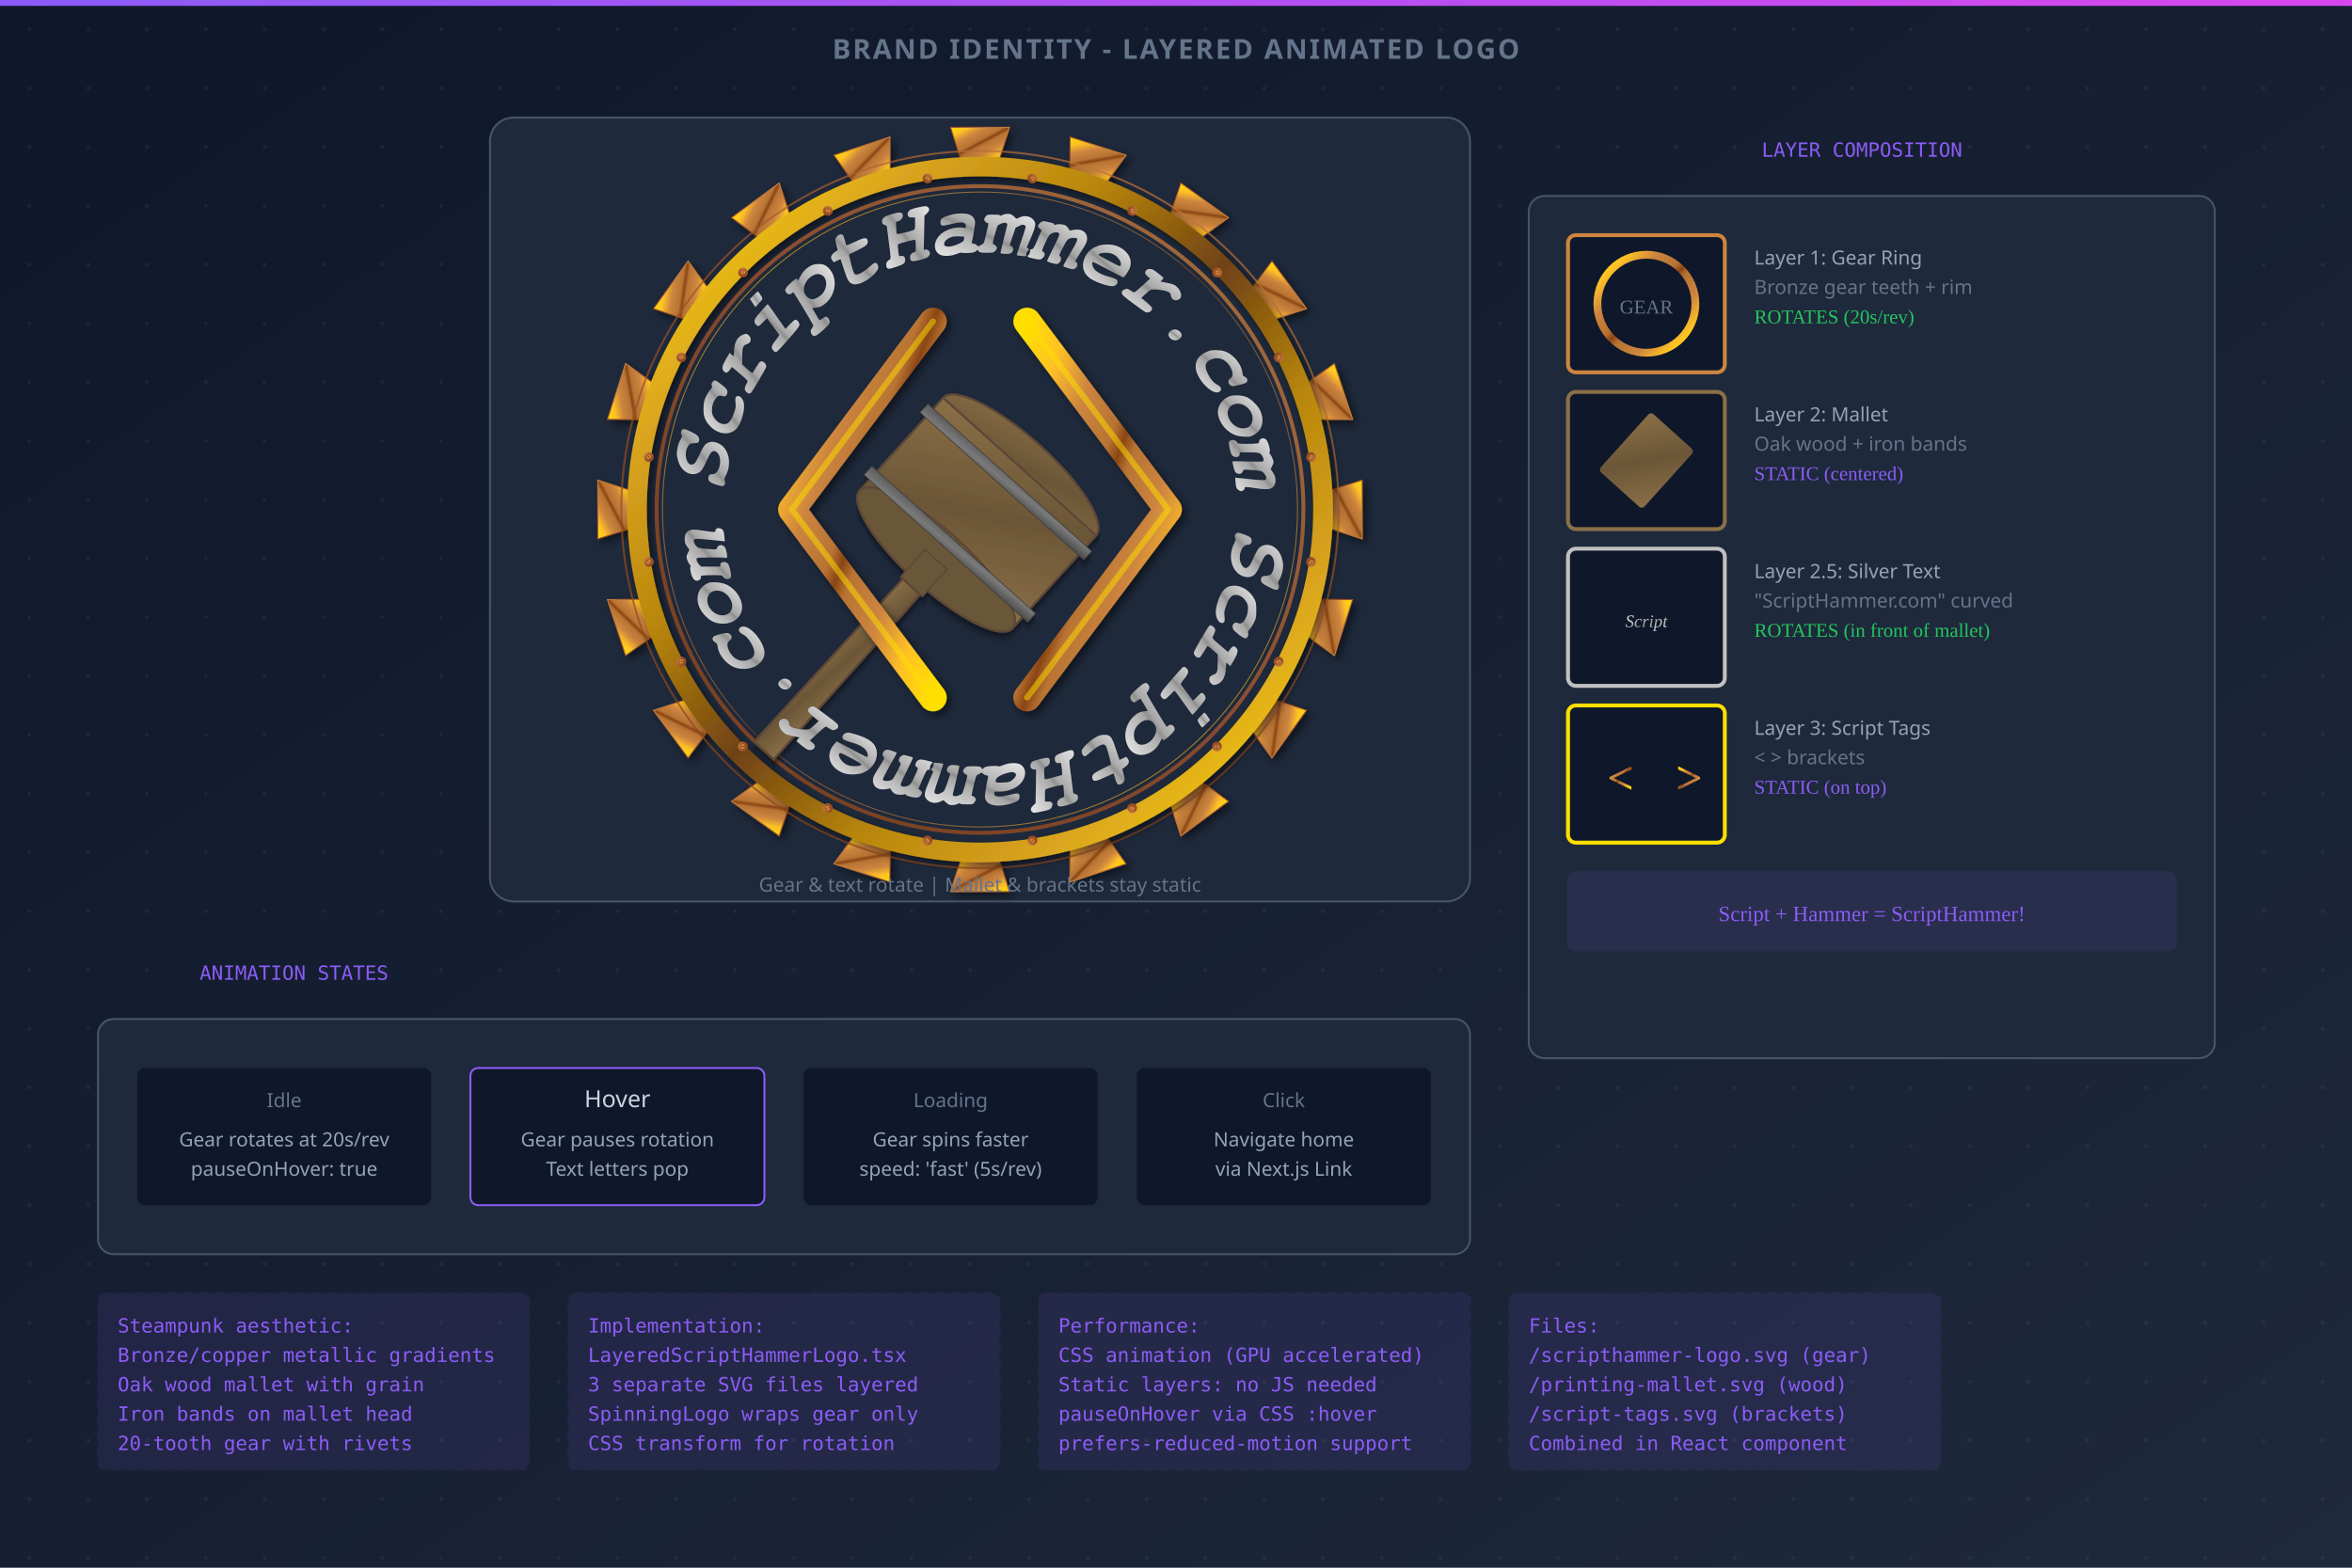
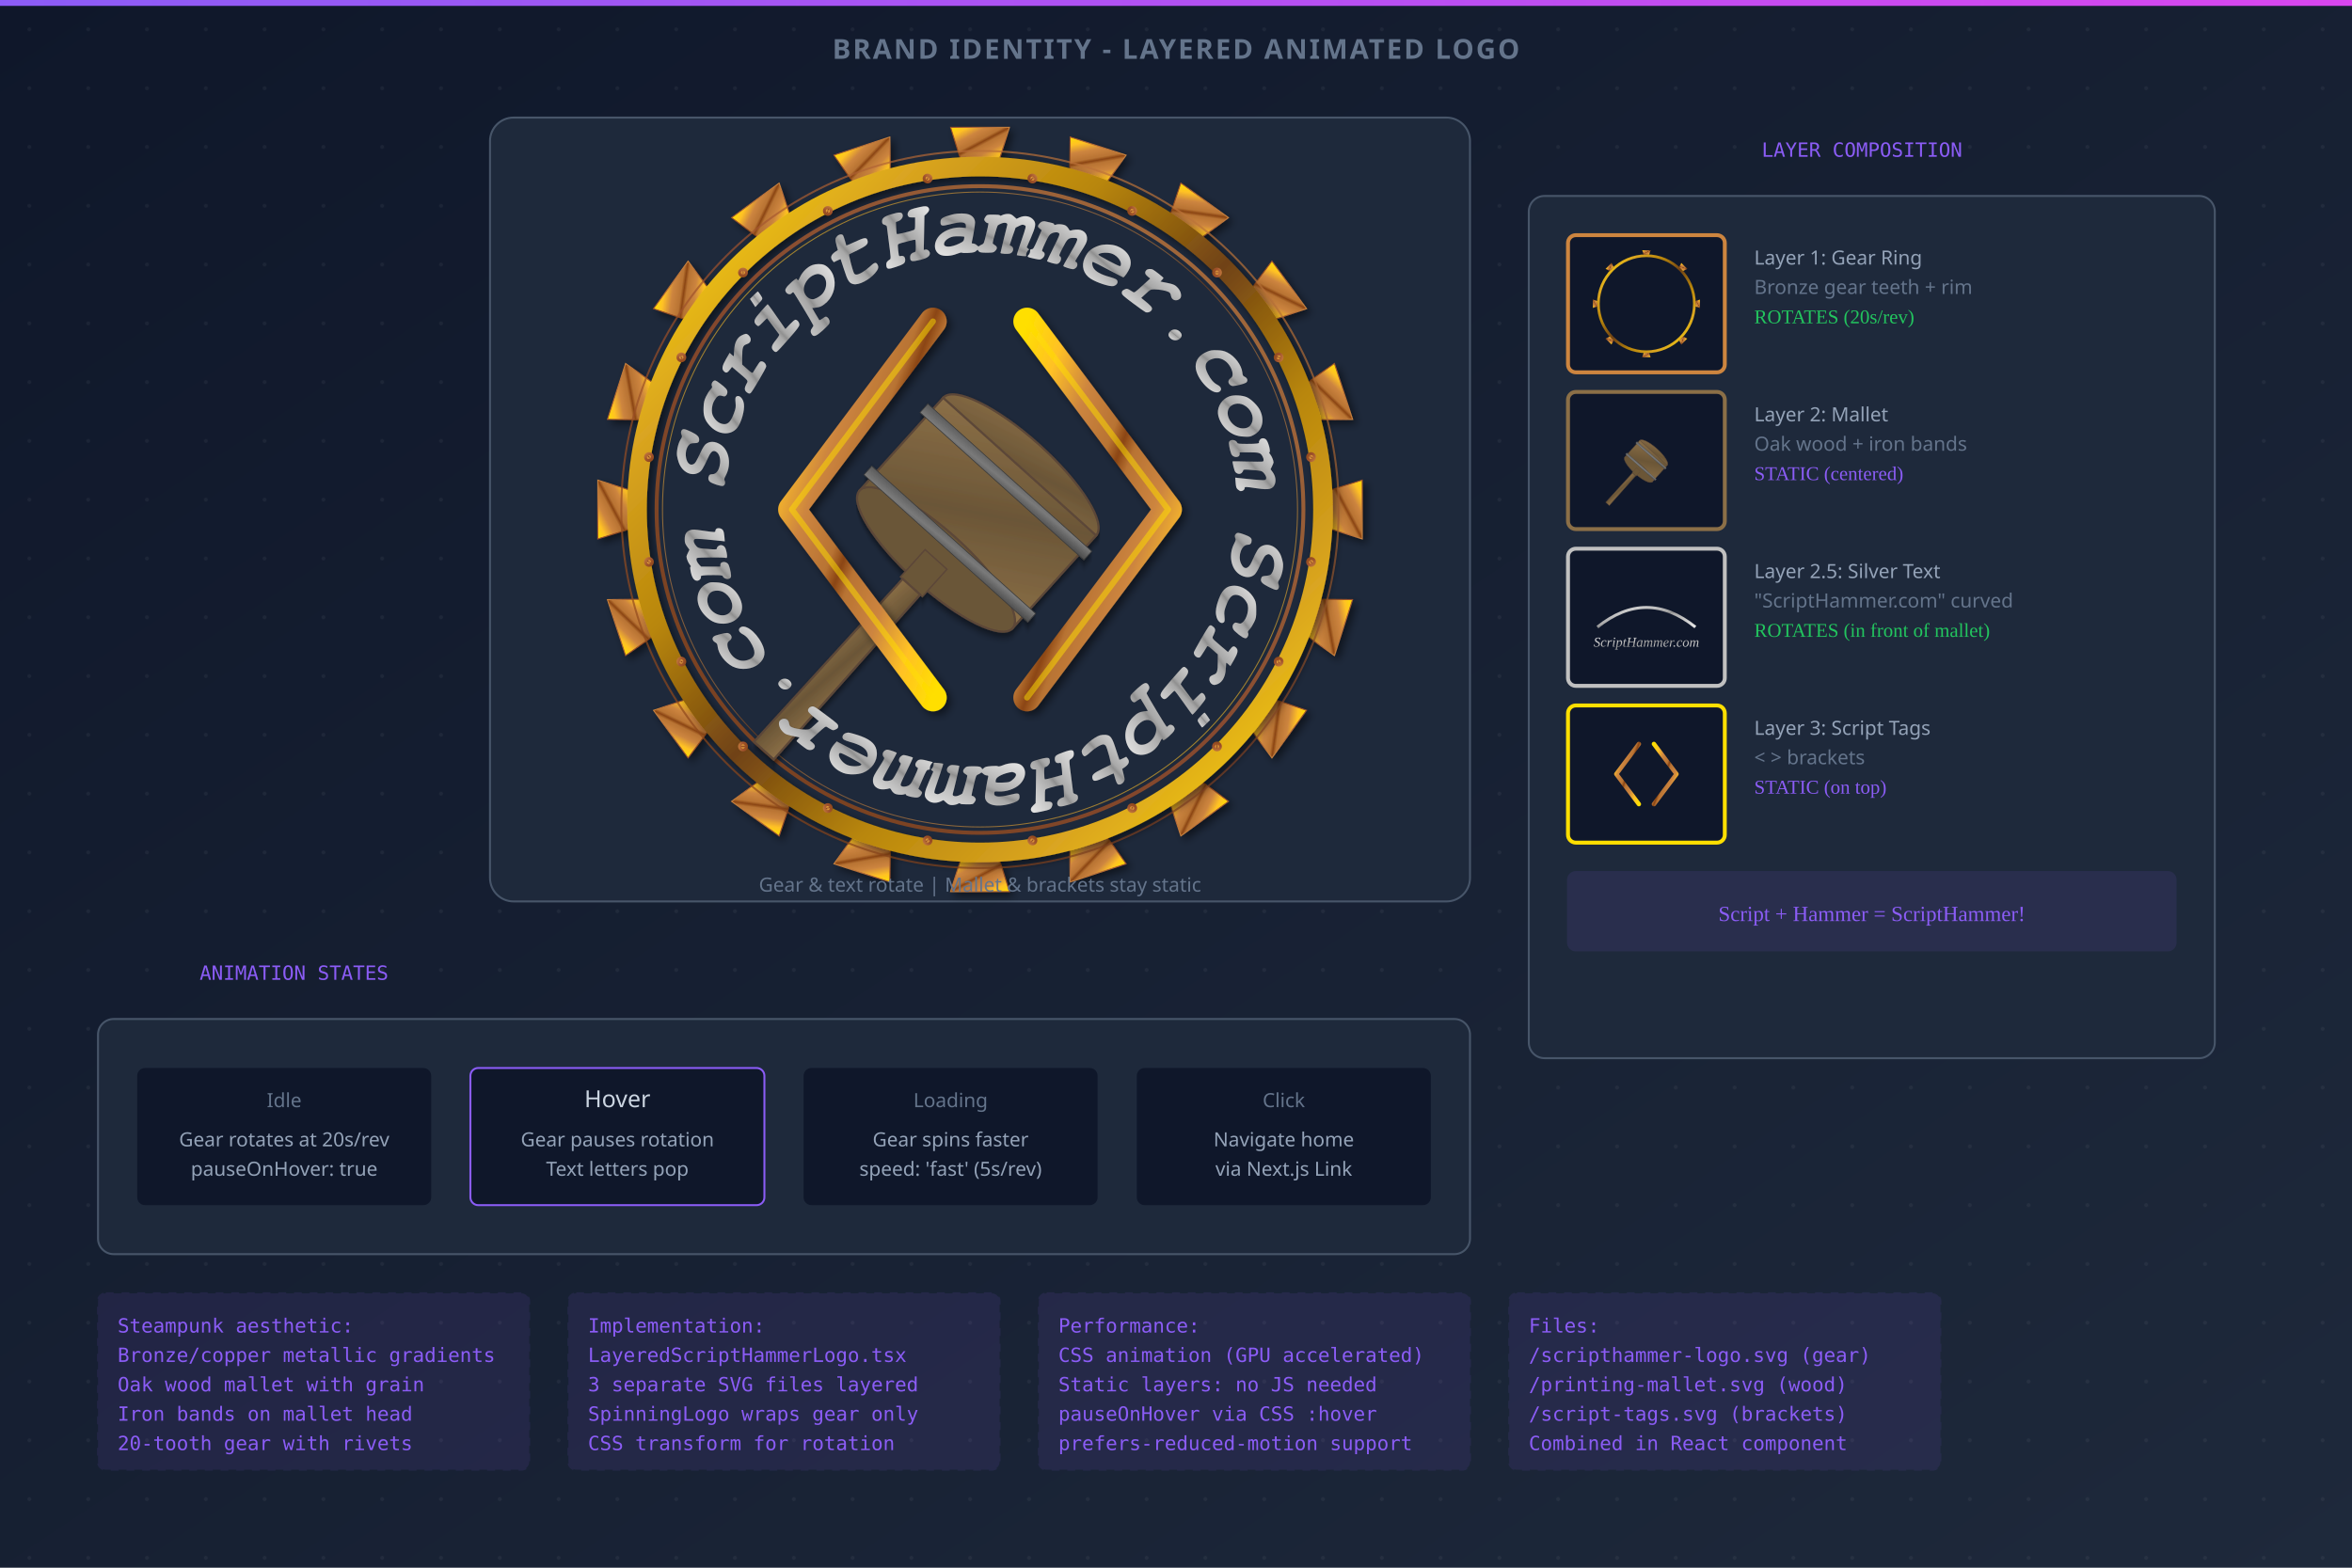
<svg xmlns="http://www.w3.org/2000/svg" viewBox="0 0 1200 800" width="1200" height="800">
  <defs>
    <linearGradient id="bgGrad" x1="0%" y1="0%" x2="100%" y2="100%">
      <stop offset="0%" style="stop-color:#0f172a" />
      <stop offset="100%" style="stop-color:#1e293b" />
    </linearGradient>
    <linearGradient id="accentGrad" x1="0%" y1="0%" x2="100%" y2="0%">
      <stop offset="0%" style="stop-color:#8b5cf6" />
      <stop offset="100%" style="stop-color:#d946ef" />
    </linearGradient>
    <linearGradient id="metalGradient" x1="0%" y1="0%" x2="100%" y2="100%">
      <stop offset="0%" style="stop-color:#FFDF00" />
      <stop offset="15%" style="stop-color:#FFC125" />
      <stop offset="30%" style="stop-color:#CD853F" />
      <stop offset="45%" style="stop-color:#B87333" />
      <stop offset="50%" style="stop-color:#8B4513" />
      <stop offset="55%" style="stop-color:#B87333" />
      <stop offset="70%" style="stop-color:#CD853F" />
      <stop offset="85%" style="stop-color:#FFC125" />
      <stop offset="100%" style="stop-color:#FFDF00" />
    </linearGradient>
    <linearGradient id="darkMetalGradient" x1="0%" y1="100%" x2="100%" y2="0%">
      <stop offset="0%" style="stop-color:#8B4513" />
      <stop offset="50%" style="stop-color:#A0522D" />
      <stop offset="100%" style="stop-color:#CD853F" />
    </linearGradient>
    <linearGradient id="ringGradient" x1="0%" y1="0%" x2="100%" y2="100%">
      <stop offset="0%" style="stop-color:#FFDF00" />
      <stop offset="20%" style="stop-color:#DAA520" />
      <stop offset="35%" style="stop-color:#B8860B" />
      <stop offset="50%" style="stop-color:#704214" />
      <stop offset="65%" style="stop-color:#B8860B" />
      <stop offset="80%" style="stop-color:#DAA520" />
      <stop offset="100%" style="stop-color:#FFDF00" />
    </linearGradient>
    <linearGradient id="oakGradient" x1="0%" y1="0%" x2="100%" y2="100%">
      <stop offset="0%" style="stop-color:#8B6F47" />
      <stop offset="50%" style="stop-color:#6B5637" />
      <stop offset="100%" style="stop-color:#8B6F47" />
    </linearGradient>
    <linearGradient id="ironGradient" x1="0%" y1="0%" x2="100%" y2="100%">
      <stop offset="0%" style="stop-color:#5A5A5A" />
      <stop offset="50%" style="stop-color:#7A7A7A" />
      <stop offset="100%" style="stop-color:#4A4A4A" />
    </linearGradient>
    <linearGradient id="silverGradient" x1="0%" y1="0%" x2="100%" y2="100%">
      <stop offset="0%" style="stop-color:#E8E8E8" />
      <stop offset="15%" style="stop-color:#D4D4D4" />
      <stop offset="30%" style="stop-color:#C0C0C0" />
      <stop offset="45%" style="stop-color:#A8A8A8" />
      <stop offset="50%" style="stop-color:#909090" />
      <stop offset="55%" style="stop-color:#A8A8A8" />
      <stop offset="70%" style="stop-color:#C0C0C0" />
      <stop offset="85%" style="stop-color:#D4D4D4" />
      <stop offset="100%" style="stop-color:#E8E8E8" />
    </linearGradient>
    <filter id="metalShadow">
      <feGaussianBlur in="SourceAlpha" stdDeviation="2" />
      <feOffset dx="2" dy="2" result="offsetblur" />
      <feFlood flood-color="#000000" flood-opacity="0.5" />
      <feComposite in2="offsetblur" operator="in" />
      <feMerge>
        <feMergeNode />
        <feMergeNode in="SourceGraphic" />
      </feMerge>
    </filter>
    <style>
      .heading { fill: #ffffff; font-family: system-ui, sans-serif; font-size: 14px; font-weight: bold; }
      .text-sm { fill: #94a3b8; font-family: system-ui, sans-serif; font-size: 10px; }
      .text-md { fill: #cbd5e1; font-family: system-ui, sans-serif; font-size: 12px; }
      .text-muted { fill: #64748b; font-family: system-ui, sans-serif; font-size: 10px; }
      .annotation { fill: #8b5cf6; font-family: monospace; font-size: 10px; }
    </style>
  </defs>
  <rect width="1200" height="800" fill="url(#bgGrad)" />
  <g opacity="0.05">
    <pattern id="dots" width="30" height="30" patternUnits="userSpaceOnUse">
      <circle cx="15" cy="15" r="1" fill="#fff" />
    </pattern>
    <rect width="1200" height="800" fill="url(#dots)" />
  </g>
  <rect x="0" y="0" width="1200" height="3" fill="url(#accentGrad)" />
  <text x="600" y="30" text-anchor="middle" font-family="system-ui, sans-serif" font-size="14" font-weight="600" fill="#64748b" letter-spacing="1">BRAND IDENTITY - LAYERED ANIMATED LOGO</text>
  <rect x="250" y="60" width="500" height="400" rx="12" fill="#1e293b" stroke="#475569" />
  <g transform="translate(500, 260)">
    <g>
      <animateTransform attributeName="transform" type="rotate" from="0" to="360" dur="20s" repeatCount="indefinite" />
      <g fill="url(#metalGradient)" stroke="url(#darkMetalGradient)" stroke-width="0.5" filter="url(#metalShadow)">
        <path d="M -10,-179 L -15,-195 L 15,-195 L 10,-179 Z" transform="rotate(0)" />
        <path d="M -10,-179 L -15,-195 L 15,-195 L 10,-179 Z" transform="rotate(18)" />
        <path d="M -10,-179 L -15,-195 L 15,-195 L 10,-179 Z" transform="rotate(36)" />
        <path d="M -10,-179 L -15,-195 L 15,-195 L 10,-179 Z" transform="rotate(54)" />
        <path d="M -10,-179 L -15,-195 L 15,-195 L 10,-179 Z" transform="rotate(72)" />
        <path d="M -10,-179 L -15,-195 L 15,-195 L 10,-179 Z" transform="rotate(90)" />
        <path d="M -10,-179 L -15,-195 L 15,-195 L 10,-179 Z" transform="rotate(108)" />
        <path d="M -10,-179 L -15,-195 L 15,-195 L 10,-179 Z" transform="rotate(126)" />
        <path d="M -10,-179 L -15,-195 L 15,-195 L 10,-179 Z" transform="rotate(144)" />
        <path d="M -10,-179 L -15,-195 L 15,-195 L 10,-179 Z" transform="rotate(162)" />
        <path d="M -10,-179 L -15,-195 L 15,-195 L 10,-179 Z" transform="rotate(180)" />
        <path d="M -10,-179 L -15,-195 L 15,-195 L 10,-179 Z" transform="rotate(198)" />
        <path d="M -10,-179 L -15,-195 L 15,-195 L 10,-179 Z" transform="rotate(216)" />
        <path d="M -10,-179 L -15,-195 L 15,-195 L 10,-179 Z" transform="rotate(234)" />
        <path d="M -10,-179 L -15,-195 L 15,-195 L 10,-179 Z" transform="rotate(252)" />
        <path d="M -10,-179 L -15,-195 L 15,-195 L 10,-179 Z" transform="rotate(270)" />
        <path d="M -10,-179 L -15,-195 L 15,-195 L 10,-179 Z" transform="rotate(288)" />
        <path d="M -10,-179 L -15,-195 L 15,-195 L 10,-179 Z" transform="rotate(306)" />
        <path d="M -10,-179 L -15,-195 L 15,-195 L 10,-179 Z" transform="rotate(324)" />
        <path d="M -10,-179 L -15,-195 L 15,-195 L 10,-179 Z" transform="rotate(342)" />
      </g>
      <circle cx="0" cy="0" r="183" fill="none" stroke="url(#darkMetalGradient)" stroke-width="1" opacity="0.7" />
      <circle cx="0" cy="0" r="175" fill="none" stroke="url(#ringGradient)" stroke-width="10" filter="url(#metalShadow)" />
      <circle cx="0" cy="0" r="165" fill="none" stroke="url(#darkMetalGradient)" stroke-width="2" opacity="0.8" />
      <circle cx="0" cy="0" r="162" fill="none" stroke="url(#metalGradient)" stroke-width="0.5" opacity="0.6" />
      <g>
        <g transform="rotate(9)">
          <circle cx="0" cy="-171" r="2.5" fill="url(#darkMetalGradient)" />
          <circle cx="0" cy="-171" r="1" fill="url(#metalGradient)" />
        </g>
        <g transform="rotate(27)">
          <circle cx="0" cy="-171" r="2.5" fill="url(#darkMetalGradient)" />
          <circle cx="0" cy="-171" r="1" fill="url(#metalGradient)" />
        </g>
        <g transform="rotate(45)">
          <circle cx="0" cy="-171" r="2.5" fill="url(#darkMetalGradient)" />
          <circle cx="0" cy="-171" r="1" fill="url(#metalGradient)" />
        </g>
        <g transform="rotate(63)">
          <circle cx="0" cy="-171" r="2.5" fill="url(#darkMetalGradient)" />
          <circle cx="0" cy="-171" r="1" fill="url(#metalGradient)" />
        </g>
        <g transform="rotate(81)">
          <circle cx="0" cy="-171" r="2.5" fill="url(#darkMetalGradient)" />
          <circle cx="0" cy="-171" r="1" fill="url(#metalGradient)" />
        </g>
        <g transform="rotate(99)">
          <circle cx="0" cy="-171" r="2.5" fill="url(#darkMetalGradient)" />
          <circle cx="0" cy="-171" r="1" fill="url(#metalGradient)" />
        </g>
        <g transform="rotate(117)">
          <circle cx="0" cy="-171" r="2.5" fill="url(#darkMetalGradient)" />
          <circle cx="0" cy="-171" r="1" fill="url(#metalGradient)" />
        </g>
        <g transform="rotate(135)">
          <circle cx="0" cy="-171" r="2.5" fill="url(#darkMetalGradient)" />
          <circle cx="0" cy="-171" r="1" fill="url(#metalGradient)" />
        </g>
        <g transform="rotate(153)">
          <circle cx="0" cy="-171" r="2.5" fill="url(#darkMetalGradient)" />
          <circle cx="0" cy="-171" r="1" fill="url(#metalGradient)" />
        </g>
        <g transform="rotate(171)">
          <circle cx="0" cy="-171" r="2.5" fill="url(#darkMetalGradient)" />
          <circle cx="0" cy="-171" r="1" fill="url(#metalGradient)" />
        </g>
        <g transform="rotate(189)">
          <circle cx="0" cy="-171" r="2.5" fill="url(#darkMetalGradient)" />
          <circle cx="0" cy="-171" r="1" fill="url(#metalGradient)" />
        </g>
        <g transform="rotate(207)">
          <circle cx="0" cy="-171" r="2.5" fill="url(#darkMetalGradient)" />
          <circle cx="0" cy="-171" r="1" fill="url(#metalGradient)" />
        </g>
        <g transform="rotate(225)">
          <circle cx="0" cy="-171" r="2.5" fill="url(#darkMetalGradient)" />
          <circle cx="0" cy="-171" r="1" fill="url(#metalGradient)" />
        </g>
        <g transform="rotate(243)">
          <circle cx="0" cy="-171" r="2.5" fill="url(#darkMetalGradient)" />
          <circle cx="0" cy="-171" r="1" fill="url(#metalGradient)" />
        </g>
        <g transform="rotate(261)">
          <circle cx="0" cy="-171" r="2.5" fill="url(#darkMetalGradient)" />
          <circle cx="0" cy="-171" r="1" fill="url(#metalGradient)" />
        </g>
        <g transform="rotate(279)">
          <circle cx="0" cy="-171" r="2.5" fill="url(#darkMetalGradient)" />
          <circle cx="0" cy="-171" r="1" fill="url(#metalGradient)" />
        </g>
        <g transform="rotate(297)">
          <circle cx="0" cy="-171" r="2.5" fill="url(#darkMetalGradient)" />
          <circle cx="0" cy="-171" r="1" fill="url(#metalGradient)" />
        </g>
        <g transform="rotate(315)">
          <circle cx="0" cy="-171" r="2.5" fill="url(#darkMetalGradient)" />
          <circle cx="0" cy="-171" r="1" fill="url(#metalGradient)" />
        </g>
        <g transform="rotate(333)">
          <circle cx="0" cy="-171" r="2.5" fill="url(#darkMetalGradient)" />
          <circle cx="0" cy="-171" r="1" fill="url(#metalGradient)" />
        </g>
        <g transform="rotate(351)">
          <circle cx="0" cy="-171" r="2.5" fill="url(#darkMetalGradient)" />
          <circle cx="0" cy="-171" r="1" fill="url(#metalGradient)" />
        </g>
      </g>
    </g>
    <g transform="translate(-40, 45) rotate(42) scale(0.75)" filter="url(#metalShadow)">
      <ellipse cx="0" cy="-120" rx="70" ry="20" fill="url(#oakGradient)" stroke="#5B4637" stroke-width="1.5" />
      <rect x="-70" y="-120" width="140" height="85" fill="url(#oakGradient)" stroke="#5B4637" stroke-width="1.5" />
      <ellipse cx="0" cy="-35" rx="70" ry="20" fill="#6B5637" stroke="#5B4637" stroke-width="1.5" />
      <rect x="-75" y="-110" width="150" height="8" fill="url(#ironGradient)" stroke="#3A3A3A" stroke-width="0.5" />
      <rect x="-75" y="-53" width="150" height="8" fill="url(#ironGradient)" stroke="#3A3A3A" stroke-width="0.5" />
      <rect x="-10" y="-35" width="20" height="25" fill="#6B5637" stroke="#5B4637" stroke-width="1" />
      <path d="M-8,-10 L-9,140 L9,140 L8,-10 Z" fill="url(#oakGradient)" stroke="#5B4637" stroke-width="1.5" />
    </g>
    <g>
      <animateTransform attributeName="transform" type="rotate" from="0" to="360" dur="20s" repeatCount="indefinite" />
      <g transform="scale(0.36) translate(-600, -600)">
        <g transform="translate(0,1200) scale(0.1,-0.1)" fill="url(#silverGradient)" stroke="none" filter="url(#metalShadow)">
          <path d="M5150 10288 c-124 -27 -149 -38 -166 -70 -12 -24 -14 -36 -5 -54 9 -20 18 -24 56 -24 l45 0 0 -85 c0 -79 -2 -86 -22 -94 -51 -21 -229 -63 -236 -56 -4 3 -9 43 -10 88 l-4 82 36 13 c46 17 73 64 57 98 -14 32 -51 31 -160 -2 -100 -29 -134 -58 -129 -108 2 -25 9 -33 36 -41 18 -5 32 -16 32 -25 0 -8 14 -114 30 -235 27 -201 28 -221 13 -230 -41 -25 -54 -46 -51 -82 5 -59 24 -63 138 -24 110 37 130 53 130 99 0 41 -23 63 -60 56 -27 -6 -29 -4 -34 37 -4 24 -7 64 -9 88 -2 50 -18 41 148 85 49 14 93 22 97 20 4 -3 8 -43 8 -89 0 -79 -1 -83 -24 -89 -35 -9 -56 -33 -56 -66 0 -68 17 -72 151 -40 88 22 129 51 129 91 0 30 -36 60 -64 53 l-23 -5 5 242 4 243 34 31 c37 35 43 65 18 89 -17 18 -46 19 -114 4z" />
          <path d="M5605 10181 c-137 -37 -165 -55 -165 -106 0 -57 17 -62 135 -32 162 41 225 35 225 -23 l0 -30 -52 6 c-107 12 -240 -31 -312 -101 -98 -97 -100 -230 -4 -282 51 -27 157 -23 237 10 40 16 69 23 76 17 5 -4 48 -6 95 -3 70 5 88 10 107 29 13 13 23 19 23 14 0 -5 7 -16 16 -24 12 -12 37 -16 110 -16 87 0 97 2 119 25 34 33 32 62 -5 83 -16 9 -30 22 -30 27 0 23 61 239 71 251 6 7 30 20 54 29 49 19 90 7 81 -23 -8 -26 -96 -388 -96 -395 0 -13 111 -19 140 -7 47 20 55 86 12 105 -12 5 -22 12 -21 15 0 3 19 59 42 125 l42 120 48 24 c41 20 52 22 74 12 31 -14 33 -4 -47 -239 -35 -100 -61 -185 -58 -187 2 -2 34 -7 71 -11 59 -6 67 -5 62 9 -8 19 21 77 38 77 6 0 2 8 -9 18 l-22 17 60 138 c66 153 74 201 42 244 -45 61 -125 78 -203 43 l-43 -20 -39 35 c-33 29 -47 35 -85 35 -25 0 -59 -7 -77 -16 -21 -12 -32 -13 -35 -5 -2 7 -35 11 -92 11 -84 0 -90 -1 -109 -26 -12 -15 -21 -34 -21 -44 0 -19 30 -50 48 -50 16 0 17 3 -20 -153 -31 -134 -33 -139 -64 -152 -17 -7 -34 -18 -38 -23 -4 -7 -16 -1 -31 14 -13 13 -36 24 -50 24 -21 0 -25 4 -20 23 19 84 45 239 45 273 0 47 -25 86 -72 110 -48 25 -170 27 -253 5z m173 -316 c1 -1 -1 -16 -4 -33 -5 -27 -16 -37 -68 -62 -114 -56 -216 -59 -216 -7 0 43 62 93 131 106 36 6 147 4 157 -4z" />
          <path d="M6870 10077 c-13 -7 -31 -25 -40 -40 -14 -27 -14 -29 14 -53 l29 -25 -58 -135 c-51 -117 -61 -134 -82 -134 -19 0 -23 -5 -23 -30 0 -17 -9 -39 -21 -51 -27 -27 -20 -32 83 -54 72 -15 81 -16 103 -1 48 32 56 83 16 102 -18 8 -16 17 34 124 44 95 59 118 87 132 41 22 91 23 109 2 11 -13 0 -42 -79 -200 -51 -101 -92 -188 -92 -193 0 -9 105 -41 136 -41 49 0 85 87 47 109 -16 9 -12 21 42 125 64 125 77 136 157 136 73 0 68 -14 -83 -271 -38 -64 -69 -121 -69 -126 0 -14 127 -53 147 -46 33 11 53 36 53 65 0 16 -6 31 -15 34 -8 4 -15 10 -15 15 0 5 37 65 82 135 66 102 82 134 85 172 8 90 -61 149 -161 139 -28 -2 -59 -8 -68 -12 -12 -5 -21 1 -32 23 -8 16 -27 37 -43 47 -29 19 -103 25 -140 12 -17 -6 -23 -5 -23 6 0 13 -17 18 -135 43 -11 2 -31 -2 -45 -9z" />
          <path d="M3975 9874 c-30 -32 -30 -45 -8 -131 l18 -66 -25 -16 c-71 -46 -87 -88 -51 -132 l19 -24 47 23 c26 13 49 22 50 20 2 -2 24 -69 49 -149 50 -158 73 -193 134 -205 75 -15 218 57 302 153 48 55 58 87 39 122 -23 42 -44 37 -113 -28 -68 -63 -149 -111 -189 -111 -15 0 -28 8 -34 23 -22 47 -76 261 -67 264 5 2 61 30 124 61 123 61 149 86 136 135 -12 48 -43 45 -177 -18 -67 -31 -122 -55 -124 -53 -1 2 -10 32 -19 68 -10 36 -23 71 -28 78 -17 20 -57 14 -83 -14z" />
          <path d="M7688 9741 c-107 -35 -161 -81 -204 -174 -52 -115 -19 -230 85 -296 86 -56 273 -116 322 -104 58 14 79 70 37 97 -13 8 -52 22 -88 32 -130 35 -207 79 -235 134 -17 33 -20 80 -5 80 6 0 104 -49 217 -110 114 -60 210 -110 213 -110 15 0 74 86 92 133 47 123 -29 251 -182 311 -68 27 -183 30 -252 7z m188 -117 c76 -31 135 -113 119 -164 -6 -19 -18 -15 -165 62 -87 45 -156 86 -153 91 18 29 139 36 199 11z" />
          <path d="M3627 9466 c-70 -25 -141 -93 -177 -169 -26 -54 -29 -57 -40 -38 -11 21 -13 20 -75 -31 -34 -29 -71 -68 -81 -86 -17 -30 -17 -35 -4 -60 18 -31 60 -41 80 -18 7 9 18 16 24 16 8 0 268 -431 284 -471 2 -5 -6 -21 -17 -35 -25 -32 -27 -61 -5 -92 27 -40 59 -28 153 54 47 42 90 87 95 100 12 30 -2 72 -30 90 -19 13 -25 11 -63 -17 -24 -17 -45 -28 -48 -25 -3 3 -27 43 -53 88 l-48 83 52 6 c64 7 101 27 158 81 99 97 135 251 88 378 -24 64 -77 125 -127 146 -41 18 -116 17 -166 0z m128 -142 c88 -41 86 -199 -3 -281 -34 -32 -95 -63 -123 -63 -74 0 -137 83 -125 163 13 81 77 159 151 185 43 15 62 14 100 -4z" />
          <path d="M8357 9392 c-27 -29 -20 -57 19 -89 l36 -29 -112 -102 c-108 -98 -113 -102 -134 -87 -11 8 -36 23 -53 32 -31 16 -35 16 -68 0 -28 -13 -35 -22 -35 -46 0 -26 17 -42 156 -146 85 -64 166 -121 179 -127 34 -15 83 6 92 40 6 26 -13 49 -112 129 l-40 32 65 60 c63 58 67 60 121 61 68 0 164 -17 201 -36 21 -11 29 -24 34 -55 10 -63 76 -85 127 -41 32 28 17 104 -31 155 -43 46 -57 51 -221 83 l-24 5 22 23 c11 12 21 25 21 28 0 8 -118 101 -147 117 -32 17 -78 13 -96 -7z" />
          <path d="M2792 9037 l-52 -52 38 -57 38 -58 40 43 c71 75 70 71 34 127 -18 27 -35 50 -39 50 -4 0 -30 -24 -59 -53z" />
          <path d="M2897 8810 c-97 -110 -110 -140 -77 -183 12 -15 29 -27 38 -27 9 0 40 26 68 57 29 31 55 55 57 53 23 -29 165 -219 171 -229 5 -7 -14 -38 -48 -80 -64 -78 -71 -113 -31 -151 19 -18 29 -21 44 -14 11 5 88 87 170 182 122 139 151 178 151 202 0 33 -30 70 -57 70 -10 0 -45 -30 -79 -66 l-62 -66 -69 99 c-39 54 -94 133 -123 176 -30 42 -57 77 -60 77 -3 -1 -44 -45 -93 -100z" />
          <path d="M8695 8525 c-33 -32 -32 -65 3 -98 38 -37 102 -38 137 -2 33 32 31 60 -4 96 -39 39 -100 41 -136 4z" />
          <path d="M2619 8467 c-62 -32 -98 -104 -103 -207 -2 -41 -4 -79 -5 -84 -1 -6 -14 3 -30 18 l-29 27 -51 -88 c-56 -97 -64 -140 -31 -173 33 -33 50 -27 98 38 l17 23 95 -81 c148 -127 136 -109 106 -168 -30 -58 -25 -89 19 -118 22 -14 28 -14 45 -3 22 15 220 353 220 375 0 45 -47 85 -83 71 -8 -3 -32 -36 -55 -74 -23 -37 -46 -74 -51 -82 -7 -11 -24 0 -80 50 l-71 63 0 107 c0 132 10 164 56 179 46 15 64 35 64 71 0 34 -39 79 -68 79 -10 0 -39 -10 -63 -23z" />
          <path d="M9216 8236 c-104 -44 -159 -114 -160 -206 -2 -180 262 -446 349 -350 25 28 8 63 -43 89 -50 26 -94 76 -133 154 -57 112 -38 177 61 210 72 24 140 11 200 -40 49 -42 90 -121 90 -175 0 -29 -6 -41 -30 -58 -35 -25 -39 -61 -10 -90 11 -11 31 -20 44 -20 40 0 159 30 184 46 34 22 26 64 -14 84 -28 13 -32 21 -36 62 -11 104 -106 231 -213 284 -50 24 -75 29 -145 32 -72 2 -94 -1 -144 -22z" />
          <path d="M2224 7822 c-23 -15 -35 -51 -24 -71 8 -16 4 -25 -22 -53 -17 -18 -45 -62 -62 -98 -25 -54 -31 -80 -34 -155 -5 -111 16 -176 83 -252 118 -135 298 -152 393 -37 59 72 110 251 96 341 -12 82 -70 135 -110 102 -12 -10 -14 -27 -9 -83 6 -64 4 -80 -24 -156 -39 -106 -78 -150 -133 -150 -65 0 -125 44 -163 119 -26 52 -17 153 20 215 39 66 64 81 110 66 31 -10 39 -10 56 6 11 10 19 30 19 49 0 34 -25 62 -114 128 -50 38 -63 42 -82 29z" />
          <path d="M9534 7604 c-101 -37 -170 -140 -162 -240 6 -76 57 -172 121 -230 75 -68 143 -96 247 -101 79 -5 89 -3 140 24 121 64 157 204 89 348 -30 64 -120 154 -184 185 -64 30 -190 37 -251 14z m204 -123 c101 -52 152 -168 113 -255 -23 -53 -61 -76 -126 -76 -138 0 -258 169 -200 281 35 66 136 90 213 50z" />
          <path d="M1768 7115 c-8 -18 -8 -31 1 -54 11 -26 10 -34 -14 -71 -34 -53 -58 -167 -49 -229 4 -25 15 -68 25 -96 50 -136 180 -201 283 -142 41 23 57 48 138 222 39 83 70 102 115 69 37 -28 56 -87 49 -157 -10 -97 -52 -157 -111 -157 -24 0 -37 -6 -45 -19 -17 -33 -12 -68 14 -89 35 -27 153 -65 182 -58 28 7 41 45 25 75 -10 17 -6 31 19 79 80 154 45 350 -76 431 -78 51 -156 53 -213 6 -16 -14 -44 -57 -62 -97 -73 -154 -84 -173 -112 -186 -101 -48 -150 185 -58 277 15 15 34 21 69 21 54 0 72 12 72 50 0 42 -28 70 -113 111 -95 46 -123 49 -139 14z" />
          <path d="M9964 6985 c-8 -13 -13 -28 -10 -33 10 -16 -34 -22 -170 -22 -106 0 -133 3 -137 14 -18 45 -95 57 -116 17 -10 -18 7 -115 30 -173 23 -57 119 -60 119 -3 l0 25 133 0 c145 0 164 -6 192 -60 20 -39 19 -67 -2 -71 -10 -2 -108 -2 -218 1 -110 3 -202 4 -204 3 -9 -5 23 -136 38 -152 26 -30 67 -35 91 -11 11 11 20 26 20 34 0 11 15 13 68 10 182 -12 193 -14 223 -46 34 -38 45 -76 27 -94 -11 -11 -42 -10 -173 1 -88 8 -182 17 -209 21 l-49 6 6 -73 c5 -63 10 -77 32 -96 14 -13 33 -23 41 -23 27 0 54 20 54 40 0 25 5 25 172 0 182 -26 232 -13 259 67 16 49 4 110 -32 161 l-31 42 21 43 c12 24 21 48 21 53 0 28 -24 87 -46 114 -14 16 -20 30 -14 30 24 0 -10 141 -43 178 -28 30 -72 29 -93 -3z" />
          <path d="M2268 5729 c-10 -5 -18 -19 -18 -29 0 -25 -5 -25 -177 0 -119 18 -145 19 -178 8 -56 -19 -80 -57 -80 -128 0 -50 5 -64 33 -104 l34 -46 -21 -43 c-12 -24 -21 -48 -21 -53 0 -28 24 -87 46 -114 14 -16 20 -30 14 -30 -8 0 -10 -13 -5 -42 16 -106 48 -158 96 -158 30 0 61 33 53 55 -8 19 30 25 172 25 106 0 133 -3 137 -14 18 -45 95 -57 116 -17 10 18 -7 115 -30 173 -23 57 -119 60 -119 3 l0 -25 -136 0 -136 0 -28 29 c-32 32 -48 77 -32 93 10 10 380 12 406 2 23 -9 28 13 15 77 -13 68 -31 94 -71 103 -29 7 -68 -21 -68 -48 0 -11 -15 -13 -67 -10 -183 12 -194 14 -224 46 -34 38 -45 76 -27 94 11 11 42 10 173 -1 88 -8 182 -17 209 -21 l49 -6 -6 73 c-7 78 -21 103 -67 113 -14 3 -33 1 -42 -5z" />
          <path d="M9626 5654 c-18 -18 -20 -38 -6 -64 8 -15 3 -32 -20 -77 -80 -154 -45 -351 76 -432 78 -51 156 -53 213 -6 16 14 44 57 62 97 73 154 84 173 112 186 24 12 32 11 53 -3 67 -44 73 -189 11 -270 -11 -14 -31 -21 -73 -25 -53 -5 -60 -8 -68 -33 -17 -47 8 -76 103 -124 46 -24 94 -43 107 -43 34 0 51 39 35 79 -11 26 -10 34 14 71 34 53 58 167 49 229 -4 25 -15 69 -25 96 -50 136 -180 201 -284 142 -41 -23 -64 -60 -138 -226 -46 -101 -108 -108 -149 -14 -47 107 10 263 97 263 37 0 55 20 55 63 0 33 -26 54 -105 82 -79 29 -98 31 -119 9z" />
          <path d="M2120 4943 c-160 -84 -165 -299 -10 -453 71 -72 134 -102 226 -108 174 -11 306 105 291 257 -8 78 -57 170 -120 227 -75 68 -143 96 -247 101 -79 5 -89 3 -140 -24z m238 -112 c107 -56 162 -186 112 -268 -65 -108 -246 -72 -313 62 -39 80 -23 169 37 206 41 25 116 25 164 0z" />
          <path d="M9508 4900 c-54 -29 -94 -84 -126 -175 -35 -96 -46 -160 -36 -220 12 -84 70 -138 110 -104 12 10 14 27 9 83 -6 64 -4 80 24 156 39 106 78 150 133 150 65 0 125 -44 163 -119 36 -72 -1 -225 -68 -274 -22 -17 -29 -18 -62 -7 -31 10 -39 10 -56 -6 -30 -27 -25 -75 14 -110 81 -76 141 -111 163 -96 23 15 35 51 24 71 -8 16 -4 25 22 53 17 18 45 62 62 98 29 60 31 73 31 170 0 86 -4 113 -21 150 -55 116 -176 200 -288 200 -40 -1 -73 -7 -98 -20z" />
          <path d="M9247 4348 c-19 -15 -217 -356 -217 -375 0 -44 47 -84 83 -70 8 3 32 36 55 74 23 37 46 74 51 82 7 11 24 0 80 -50 l71 -63 0 -107 c0 -132 -10 -164 -56 -179 -19 -7 -41 -18 -49 -27 -42 -42 8 -131 67 -119 92 18 145 98 152 227 2 41 4 78 5 83 1 6 14 -3 30 -18 l29 -27 51 88 c56 97 64 140 31 173 -33 33 -50 27 -98 -38 l-17 -23 -95 81 c-146 126 -135 108 -106 169 27 59 25 83 -12 111 -29 23 -33 24 -55 8z" />
          <path d="M2595 4320 c-25 -28 -8 -63 43 -89 50 -26 94 -76 133 -154 57 -112 38 -177 -61 -210 -72 -24 -140 -11 -200 40 -49 42 -90 121 -90 175 0 29 6 41 30 58 35 25 39 61 10 90 -11 11 -31 20 -44 20 -39 0 -159 -30 -183 -46 -35 -22 -30 -61 11 -85 28 -16 34 -26 38 -64 12 -104 107 -228 215 -282 115 -56 280 -39 368 39 92 80 104 168 41 291 -88 174 -249 286 -311 217z" />
          <path d="M8862 3753 c-11 -10 -83 -91 -161 -181 -151 -174 -164 -199 -121 -242 31 -31 50 -24 111 40 31 33 61 60 66 60 6 0 64 -77 129 -170 65 -94 121 -169 124 -168 24 10 181 201 186 224 6 33 -26 84 -54 84 -9 0 -40 -26 -68 -57 -29 -31 -55 -55 -57 -53 -23 29 -165 219 -171 229 -5 7 14 38 48 80 63 77 71 113 33 149 -28 27 -39 27 -65 5z" />
          <path d="M3165 3575 c-33 -32 -31 -60 4 -96 39 -39 100 -41 136 -4 32 31 32 62 -2 97 -36 38 -102 40 -138 3z" />
          <path d="M8230 3463 c-47 -42 -89 -86 -94 -99 -12 -30 2 -72 30 -90 19 -13 25 -11 63 17 24 17 45 28 48 25 3 -3 27 -43 53 -88 l48 -83 -52 -6 c-65 -8 -103 -27 -159 -84 -120 -120 -142 -308 -52 -444 103 -153 344 -102 436 93 21 43 30 55 35 43 3 -9 11 -17 16 -17 19 0 126 95 145 128 16 30 16 35 3 60 -18 31 -60 41 -80 18 -7 -9 -18 -16 -24 -16 -9 0 -270 433 -284 471 -2 5 6 21 17 35 25 32 27 61 5 92 -28 40 -61 28 -154 -55z m227 -487 c17 -19 35 -50 38 -69 21 -109 -90 -242 -202 -242 -35 0 -49 6 -75 32 -27 27 -32 41 -36 91 -5 66 15 116 64 166 76 75 155 84 211 22z" />
          <path d="M3592 3198 c-12 -6 -25 -23 -29 -36 -6 -27 15 -51 112 -129 l40 -33 -65 -59 c-63 -58 -67 -60 -121 -61 -68 0 -164 17 -201 36 -21 11 -29 24 -34 55 -10 63 -76 85 -126 41 -33 -28 -18 -104 30 -155 43 -46 57 -51 221 -83 l24 -5 -22 -23 c-11 -12 -21 -25 -21 -28 0 -8 118 -101 147 -117 51 -27 113 -2 113 46 0 12 -16 34 -36 50 l-36 29 112 102 c108 98 113 102 134 87 11 -8 36 -23 54 -32 30 -16 34 -16 67 0 28 13 35 22 35 46 0 25 -17 42 -153 143 -198 149 -197 149 -245 126z" />
          <path d="M9139 3083 c-66 -71 -65 -67 -29 -123 18 -27 35 -50 39 -50 4 0 30 24 59 53 l52 52 -35 53 c-20 28 -39 52 -43 52 -4 0 -24 -17 -43 -37z" />
          <path d="M4105 2833 c-54 -13 -73 -71 -32 -97 12 -8 51 -22 87 -32 130 -35 207 -79 235 -134 17 -33 20 -80 5 -80 -9 0 -125 60 -383 198 l-47 25 -35 -39 c-131 -148 -72 -333 130 -410 72 -27 201 -25 276 4 125 50 205 165 197 286 -7 107 -71 174 -223 232 -62 23 -172 55 -185 52 -3 0 -14 -3 -25 -5z m70 -357 c76 -41 141 -79 143 -85 11 -33 -132 -42 -200 -12 -71 30 -136 123 -113 161 11 17 26 12 170 -64z" />
          <path d="M7700 2799 c-86 -26 -242 -158 -257 -217 -7 -30 15 -75 39 -80 10 -2 45 22 82 57 65 61 149 111 185 111 11 0 27 -10 35 -22 20 -33 81 -261 70 -265 -5 -2 -61 -30 -124 -61 -123 -61 -149 -86 -136 -135 12 -48 43 -45 177 18 67 31 122 55 123 53 2 -2 11 -34 22 -72 10 -38 27 -74 36 -80 24 -15 66 3 86 36 15 25 15 33 -3 104 l-19 77 24 16 c71 46 87 88 51 132 l-19 24 -47 -23 c-26 -13 -49 -22 -50 -20 -2 2 -24 69 -49 149 -54 169 -76 199 -148 205 -24 2 -59 -2 -78 -7z" />
          <path d="M4670 2593 c-48 -17 -65 -70 -34 -104 14 -15 8 -27 -67 -144 -67 -103 -83 -135 -86 -173 -8 -90 61 -149 161 -139 28 2 59 8 68 12 12 5 21 -1 32 -23 8 -16 27 -37 43 -47 29 -19 103 -25 141 -12 16 6 22 5 22 -6 0 -9 25 -19 76 -31 87 -19 117 -11 144 37 14 27 14 29 -14 53 l-29 25 58 135 c51 117 61 134 82 134 19 0 23 5 23 29 0 15 9 40 20 54 l21 26 -38 10 c-140 38 -166 36 -199 -14 -18 -28 -12 -58 15 -71 18 -8 16 -17 -34 -124 -44 -95 -59 -118 -87 -132 -41 -22 -91 -23 -109 -2 -11 13 1 43 81 204 52 104 92 192 89 194 -3 3 -35 13 -72 23 -65 17 -67 17 -94 -3 -35 -26 -43 -72 -16 -92 17 -12 15 -19 -42 -128 -54 -103 -64 -116 -95 -125 -50 -15 -104 -8 -108 14 -2 9 42 96 97 193 56 96 101 178 101 182 0 4 -21 15 -47 24 -69 23 -86 27 -103 21z" />
          <path d="M7180 2558 c-101 -36 -120 -50 -120 -94 0 -43 23 -65 60 -58 27 6 29 4 34 -37 4 -24 7 -64 9 -88 l2 -44 -119 -33 c-65 -19 -123 -31 -127 -28 -5 3 -9 43 -9 90 0 64 3 84 14 84 27 0 66 41 66 70 0 45 -10 60 -39 60 -47 0 -199 -42 -215 -59 -40 -44 -23 -105 30 -106 l29 0 -3 -239 -4 -239 -34 -32 c-37 -35 -43 -65 -18 -89 20 -20 31 -20 142 4 111 23 126 31 141 69 20 47 1 71 -54 71 l-45 0 0 85 c0 79 2 86 23 95 45 19 228 62 235 55 4 -4 9 -43 10 -88 l4 -82 -36 -13 c-46 -17 -73 -64 -57 -98 14 -32 51 -31 160 2 100 29 134 58 129 108 -2 25 -9 33 -35 41 -19 5 -33 16 -33 25 0 8 -14 114 -30 235 -27 201 -28 221 -13 230 37 23 53 46 53 78 0 66 -26 70 -150 25z" />
          <path d="M5342 2399 c8 -20 -18 -79 -34 -79 -8 0 -4 -8 8 -18 l22 -17 -60 -138 c-66 -153 -74 -201 -42 -244 45 -61 125 -78 203 -43 l43 20 39 -35 c33 -29 47 -35 85 -35 25 0 59 7 77 16 21 12 32 13 35 5 2 -7 35 -11 92 -11 84 0 90 1 109 26 12 15 21 34 21 44 0 19 -30 50 -48 50 -16 0 -17 -3 20 153 31 134 33 139 64 152 17 7 34 18 38 23 4 7 16 1 31 -14 13 -13 36 -24 50 -24 21 0 25 -4 20 -22 -19 -85 -45 -240 -45 -274 0 -131 179 -170 410 -89 59 21 80 42 80 80 0 57 -17 61 -135 31 -160 -40 -231 -32 -223 25 3 22 6 24 54 21 112 -7 238 35 308 103 98 97 100 230 4 282 -51 27 -157 23 -237 -10 -42 -17 -69 -23 -76 -17 -7 6 -47 7 -95 3 -69 -5 -88 -10 -107 -29 -13 -13 -23 -19 -23 -14 0 5 -7 16 -16 24 -12 12 -37 16 -110 16 -87 0 -97 -2 -119 -25 -34 -33 -32 -62 5 -83 16 -9 30 -21 30 -27 0 -23 -61 -239 -71 -251 -6 -7 -30 -20 -54 -29 -49 -19 -90 -7 -81 23 17 56 97 395 93 398 -2 2 -30 7 -63 10 -51 5 -63 3 -87 -16 -35 -28 -35 -79 1 -95 12 -5 22 -12 21 -15 0 -3 -19 -59 -42 -125 -42 -120 -42 -120 -88 -143 -38 -19 -51 -21 -74 -12 -33 13 -36 1 45 238 35 100 60 185 58 188 -3 2 -36 7 -73 11 -58 5 -67 4 -63 -8z m1142 -129 c18 -6 26 -17 26 -33 0 -27 -52 -81 -95 -98 -29 -11 -182 -15 -192 -5 -3 2 -2 18 2 35 9 43 107 91 227 110 4 1 18 -3 32 -9z" />
        </g>
      </g>
    </g>
    <g filter="url(#metalShadow)">
      <g transform="translate(-60, 0)">
        <path d="M 36 -96 L -36 0 L 36 96" stroke="url(#metalGradient)" stroke-width="14" fill="none" stroke-linecap="round" stroke-linejoin="round" />
        <path d="M 36 -96 L -36 0 L 36 96" stroke="#FFDF00" stroke-width="3" fill="none" stroke-linecap="round" stroke-linejoin="round" opacity="0.5" />
      </g>
      <g transform="translate(60, 0)">
        <path d="M -36 -96 L 36 0 L -36 96" stroke="url(#metalGradient)" stroke-width="14" fill="none" stroke-linecap="round" stroke-linejoin="round" />
        <path d="M -36 -96 L 36 0 L -36 96" stroke="#FFDF00" stroke-width="3" fill="none" stroke-linecap="round" stroke-linejoin="round" opacity="0.5" />
      </g>
    </g>
  </g>
  <text x="500" y="455" text-anchor="middle" class="text-muted">Gear &amp; text rotate | Mallet &amp; brackets stay static</text>
  <text x="950" y="80" text-anchor="middle" class="annotation" font-size="12">LAYER COMPOSITION</text>
  <rect x="780" y="100" width="350" height="440" rx="8" fill="#1e293b" stroke="#475569" />
  <rect x="800" y="120" width="80" height="70" rx="4" fill="#0f172a" stroke="#CD853F" stroke-width="2" />
-   <circle cx="840" cy="155" r="25" fill="none" stroke="url(#metalGradient)" stroke-width="4" />
-   <text x="840" y="160" text-anchor="middle" fill="#64748b" font-size="10">GEAR</text>
+   <g transform="translate(840, 155) scale(0.14)">
+     <circle cx="0" cy="0" r="175" fill="none" stroke="url(#ringGradient)" stroke-width="10" />
+     <g fill="url(#metalGradient)" stroke="#8B4513" stroke-width="0.5">
+       <path d="M -10,-179 L -15,-195 L 15,-195 L 10,-179 Z" transform="rotate(0)" />
+       <path d="M -10,-179 L -15,-195 L 15,-195 L 10,-179 Z" transform="rotate(45)" />
+       <path d="M -10,-179 L -15,-195 L 15,-195 L 10,-179 Z" transform="rotate(90)" />
+       <path d="M -10,-179 L -15,-195 L 15,-195 L 10,-179 Z" transform="rotate(135)" />
+       <path d="M -10,-179 L -15,-195 L 15,-195 L 10,-179 Z" transform="rotate(180)" />
+       <path d="M -10,-179 L -15,-195 L 15,-195 L 10,-179 Z" transform="rotate(225)" />
+       <path d="M -10,-179 L -15,-195 L 15,-195 L 10,-179 Z" transform="rotate(270)" />
+       <path d="M -10,-179 L -15,-195 L 15,-195 L 10,-179 Z" transform="rotate(315)" />
+     </g>
+   </g>
  <text x="895" y="135" class="text-sm">Layer 1: Gear Ring</text>
  <text x="895" y="150" class="text-muted">Bronze gear teeth + rim</text>
  <text x="895" y="165" fill="#22c55e" font-size="10">ROTATES (20s/rev)</text>
  <rect x="800" y="200" width="80" height="70" rx="4" fill="#0f172a" stroke="#8B6F47" stroke-width="2" />
-   <rect x="825" y="215" width="30" height="40" rx="2" fill="url(#oakGradient)" transform="rotate(42, 840, 235)" />
+   <g transform="translate(840, 235) scale(0.18)">
+     <g transform="translate(-40, 45) rotate(42) scale(0.75)">
+       <ellipse cx="0" cy="-120" rx="70" ry="20" fill="url(#oakGradient)" stroke="#5B4637" stroke-width="1.5" />
+       <rect x="-70" y="-120" width="140" height="85" fill="url(#oakGradient)" stroke="#5B4637" stroke-width="1.5" />
+       <ellipse cx="0" cy="-35" rx="70" ry="20" fill="#6B5637" stroke="#5B4637" stroke-width="1.5" />
+       <rect x="-75" y="-110" width="150" height="8" fill="url(#ironGradient)" stroke="#3A3A3A" stroke-width="0.5" />
+       <rect x="-75" y="-53" width="150" height="8" fill="url(#ironGradient)" stroke="#3A3A3A" stroke-width="0.5" />
+       <rect x="-10" y="-35" width="20" height="25" fill="#6B5637" stroke="#5B4637" stroke-width="1" />
+       <path d="M-8,-10 L-9,140 L9,140 L8,-10 Z" fill="url(#oakGradient)" stroke="#5B4637" stroke-width="1.5" />
+     </g>
+   </g>
  <text x="895" y="215" class="text-sm">Layer 2: Mallet</text>
  <text x="895" y="230" class="text-muted">Oak wood + iron bands</text>
  <text x="895" y="245" fill="#8b5cf6" font-size="10">STATIC (centered)</text>
  <rect x="800" y="280" width="80" height="70" rx="4" fill="#0f172a" stroke="#C0C0C0" stroke-width="2" />
-   <text x="840" y="320" text-anchor="middle" fill="url(#silverGradient)" font-size="9" font-style="italic">Script</text>
+   <path d="M 815 320 Q 840 300 865 320" fill="none" stroke="url(#silverGradient)" stroke-width="1.5" />
+   <text x="840" y="330" text-anchor="middle" fill="url(#silverGradient)" font-size="7" font-style="italic">ScriptHammer.com</text>
  <text x="895" y="295" class="text-sm">Layer 2.5: Silver Text</text>
  <text x="895" y="310" class="text-muted">"ScriptHammer.com" curved</text>
  <text x="895" y="325" fill="#22c55e" font-size="10">ROTATES (in front of mallet)</text>
  <rect x="800" y="360" width="80" height="70" rx="4" fill="#0f172a" stroke="#FFDF00" stroke-width="2" />
-   <text x="820" y="405" fill="url(#metalGradient)" font-size="24" font-weight="bold">&lt;</text>
-   <text x="855" y="405" fill="url(#metalGradient)" font-size="24" font-weight="bold">&gt;</text>
+   <g transform="translate(840, 395) scale(0.16)">
+     <g transform="translate(-60, 0)">
+       <path d="M 36 -96 L -36 0 L 36 96" stroke="url(#metalGradient)" stroke-width="14" fill="none" stroke-linecap="round" stroke-linejoin="round" />
+     </g>
+     <g transform="translate(60, 0)">
+       <path d="M -36 -96 L 36 0 L -36 96" stroke="url(#metalGradient)" stroke-width="14" fill="none" stroke-linecap="round" stroke-linejoin="round" />
+     </g>
+   </g>
  <text x="895" y="375" class="text-sm">Layer 3: Script Tags</text>
  <text x="895" y="390" class="text-muted">&lt; &gt; brackets</text>
  <text x="895" y="405" fill="#8b5cf6" font-size="10">STATIC (on top)</text>
  <rect x="800" y="445" width="310" height="40" rx="4" fill="#8b5cf6" opacity="0.1" stroke="#8b5cf6" />
  <text x="955" y="470" text-anchor="middle" fill="#8b5cf6" font-size="11">Script + Hammer = ScriptHammer!</text>
  <text x="150" y="500" text-anchor="middle" class="annotation" font-size="12">ANIMATION STATES</text>
  <rect x="50" y="520" width="700" height="120" rx="8" fill="#1e293b" stroke="#475569" />
  <rect x="70" y="545" width="150" height="70" rx="4" fill="#0f172a" />
  <text x="145" y="565" text-anchor="middle" class="text-muted">Idle</text>
  <text x="145" y="585" text-anchor="middle" class="text-sm">Gear rotates at 20s/rev</text>
  <text x="145" y="600" text-anchor="middle" class="text-sm">pauseOnHover: true</text>
  <rect x="240" y="545" width="150" height="70" rx="4" fill="#0f172a" stroke="#8b5cf6" />
  <text x="315" y="565" text-anchor="middle" fill="#8b5cf6" class="text-md">Hover</text>
  <text x="315" y="585" text-anchor="middle" class="text-sm">Gear pauses rotation</text>
  <text x="315" y="600" text-anchor="middle" class="text-sm">Text letters pop</text>
  <rect x="410" y="545" width="150" height="70" rx="4" fill="#0f172a" />
  <text x="485" y="565" text-anchor="middle" class="text-muted">Loading</text>
  <text x="485" y="585" text-anchor="middle" class="text-sm">Gear spins faster</text>
  <text x="485" y="600" text-anchor="middle" class="text-sm">speed: 'fast' (5s/rev)</text>
  <rect x="580" y="545" width="150" height="70" rx="4" fill="#0f172a" />
  <text x="655" y="565" text-anchor="middle" class="text-muted">Click</text>
  <text x="655" y="585" text-anchor="middle" class="text-sm">Navigate home</text>
  <text x="655" y="600" text-anchor="middle" class="text-sm">via Next.js Link</text>
  <rect x="50" y="660" width="220" height="90" rx="4" fill="#8b5cf6" opacity="0.1" stroke="#8b5cf6" stroke-dasharray="4" />
  <text x="60" y="680" class="annotation">Steampunk aesthetic:</text>
  <text x="60" y="695" class="annotation">Bronze/copper metallic gradients</text>
  <text x="60" y="710" class="annotation">Oak wood mallet with grain</text>
  <text x="60" y="725" class="annotation">Iron bands on mallet head</text>
  <text x="60" y="740" class="annotation">20-tooth gear with rivets</text>
  <rect x="290" y="660" width="220" height="90" rx="4" fill="#8b5cf6" opacity="0.1" stroke="#8b5cf6" stroke-dasharray="4" />
  <text x="300" y="680" class="annotation">Implementation:</text>
  <text x="300" y="695" class="annotation">LayeredScriptHammerLogo.tsx</text>
  <text x="300" y="710" class="annotation">3 separate SVG files layered</text>
  <text x="300" y="725" class="annotation">SpinningLogo wraps gear only</text>
  <text x="300" y="740" class="annotation">CSS transform for rotation</text>
  <rect x="530" y="660" width="220" height="90" rx="4" fill="#8b5cf6" opacity="0.1" stroke="#8b5cf6" stroke-dasharray="4" />
  <text x="540" y="680" class="annotation">Performance:</text>
  <text x="540" y="695" class="annotation">CSS animation (GPU accelerated)</text>
  <text x="540" y="710" class="annotation">Static layers: no JS needed</text>
  <text x="540" y="725" class="annotation">pauseOnHover via CSS :hover</text>
  <text x="540" y="740" class="annotation">prefers-reduced-motion support</text>
  <rect x="770" y="660" width="220" height="90" rx="4" fill="#8b5cf6" opacity="0.1" stroke="#8b5cf6" stroke-dasharray="4" />
  <text x="780" y="680" class="annotation">Files:</text>
  <text x="780" y="695" class="annotation">/scripthammer-logo.svg (gear)</text>
  <text x="780" y="710" class="annotation">/printing-mallet.svg (wood)</text>
  <text x="780" y="725" class="annotation">/script-tags.svg (brackets)</text>
  <text x="780" y="740" class="annotation">Combined in React component</text>
</svg>
